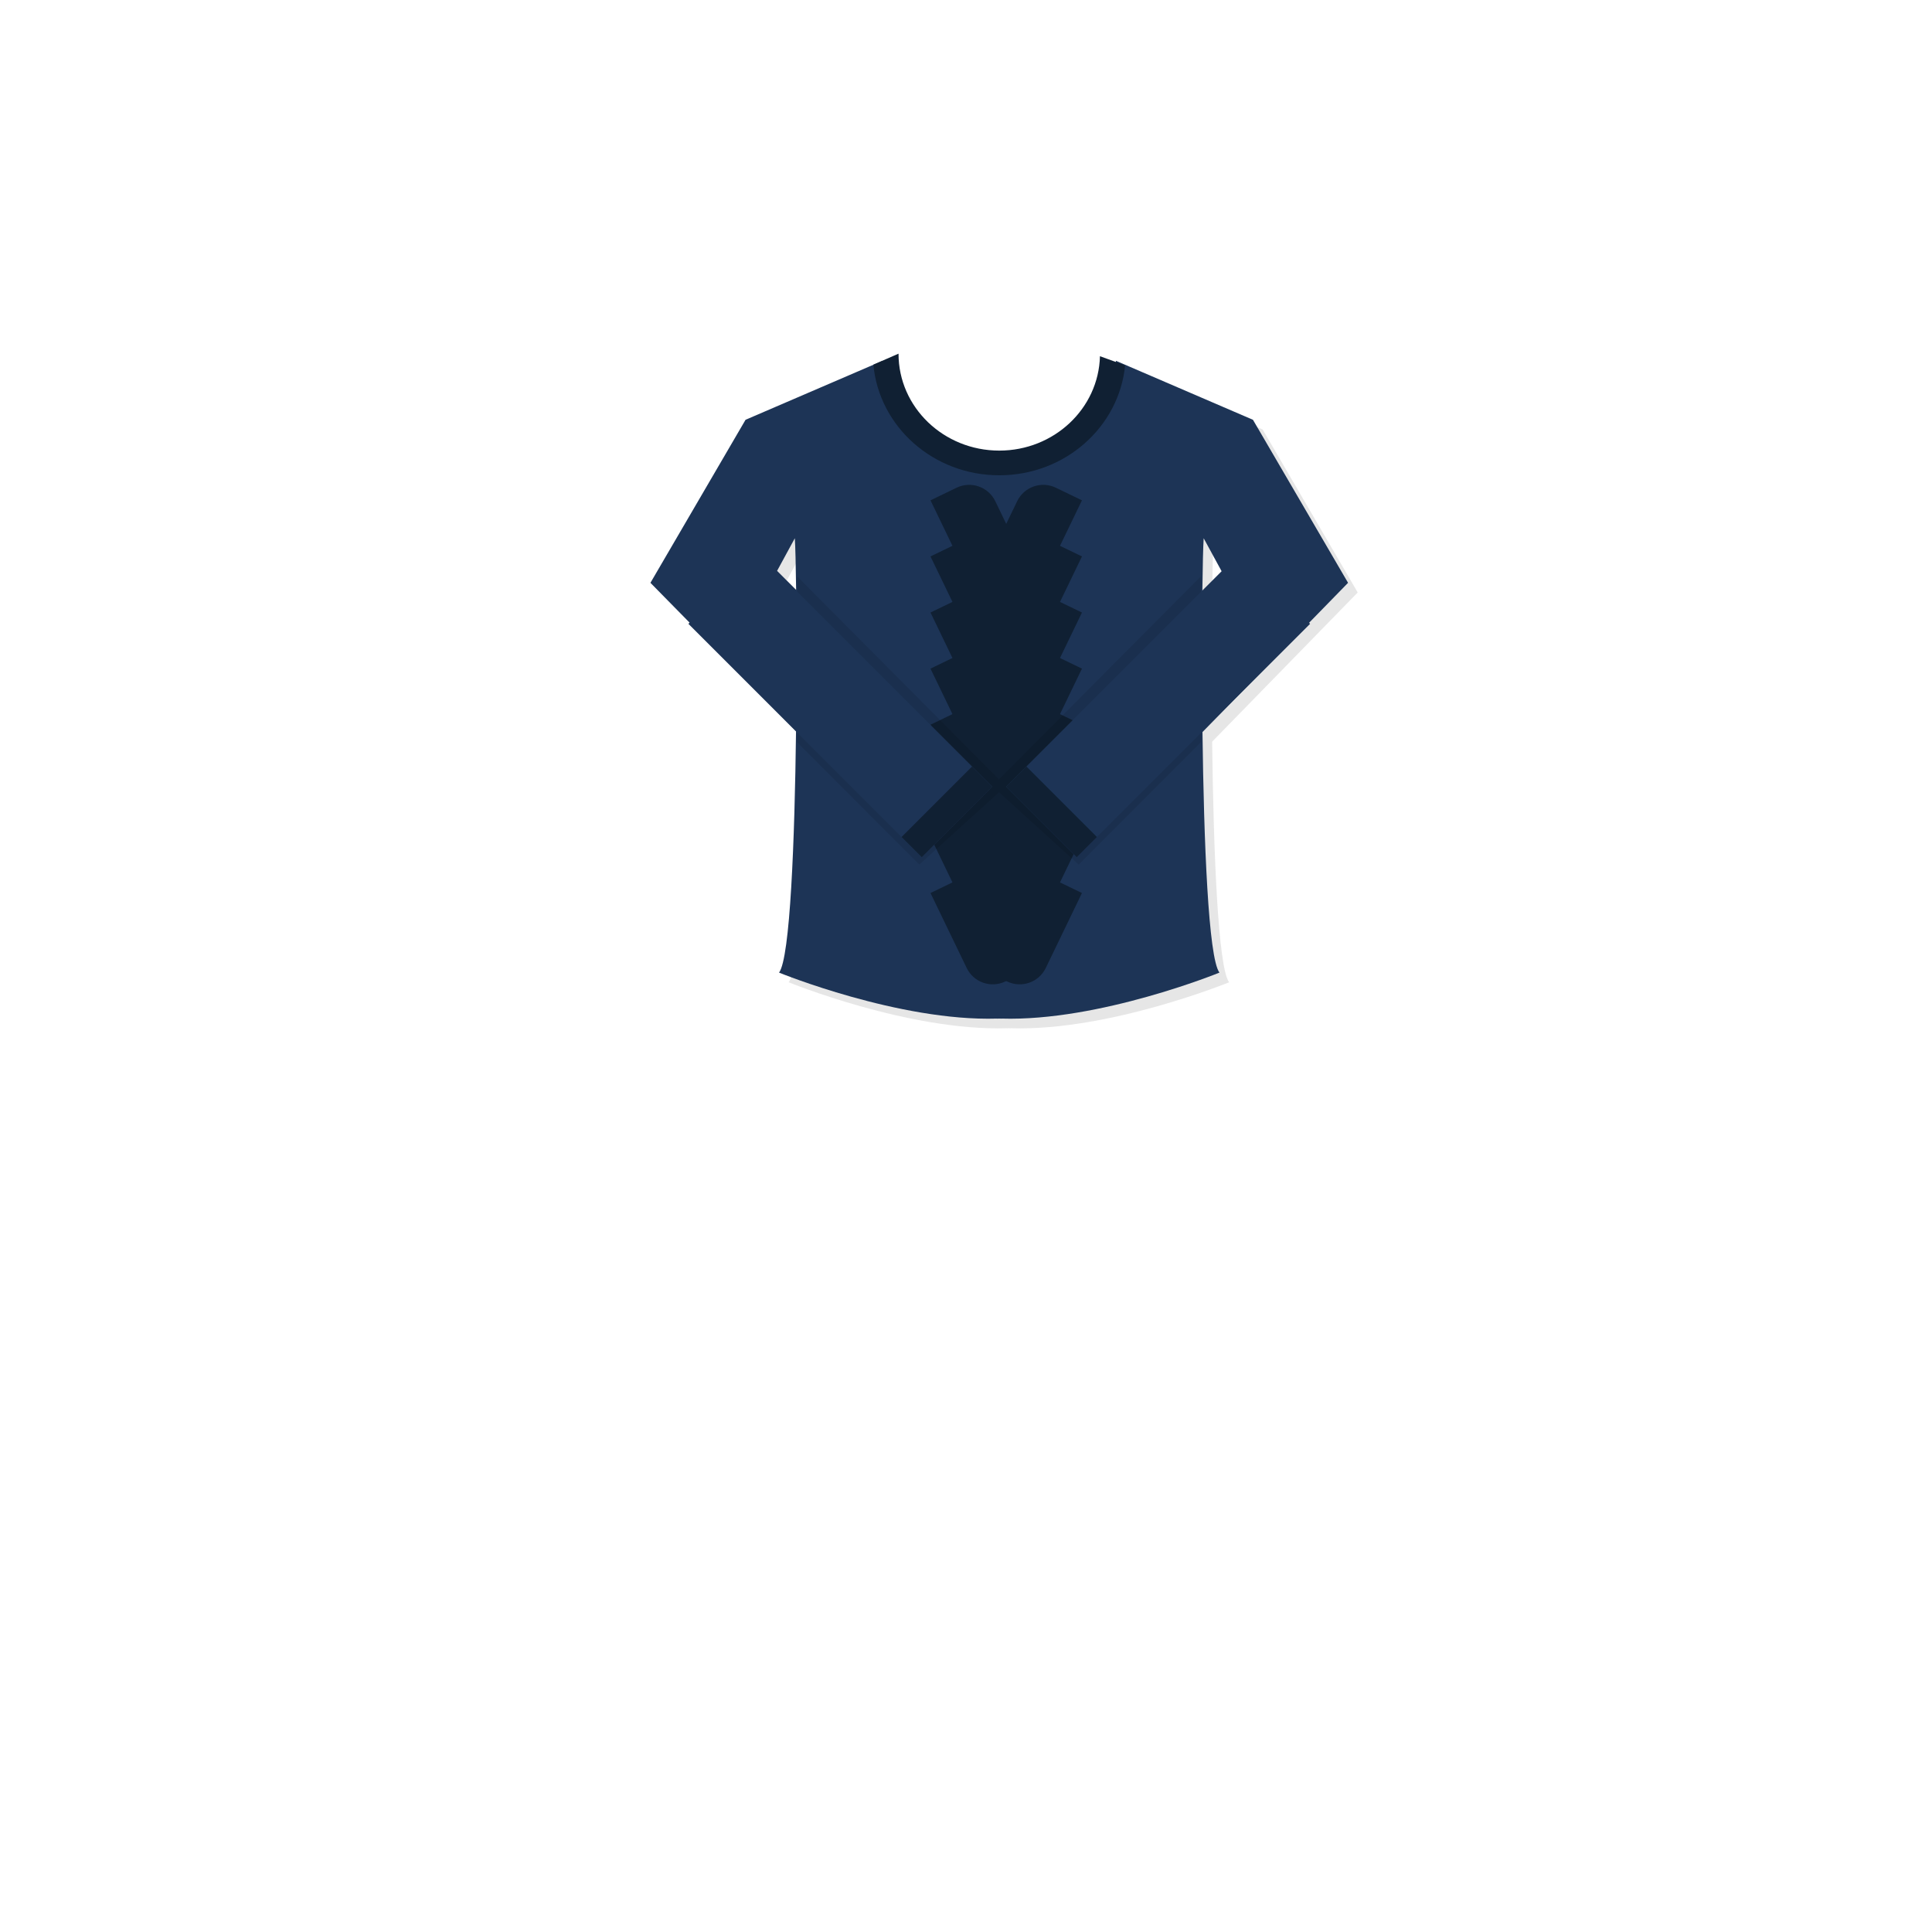
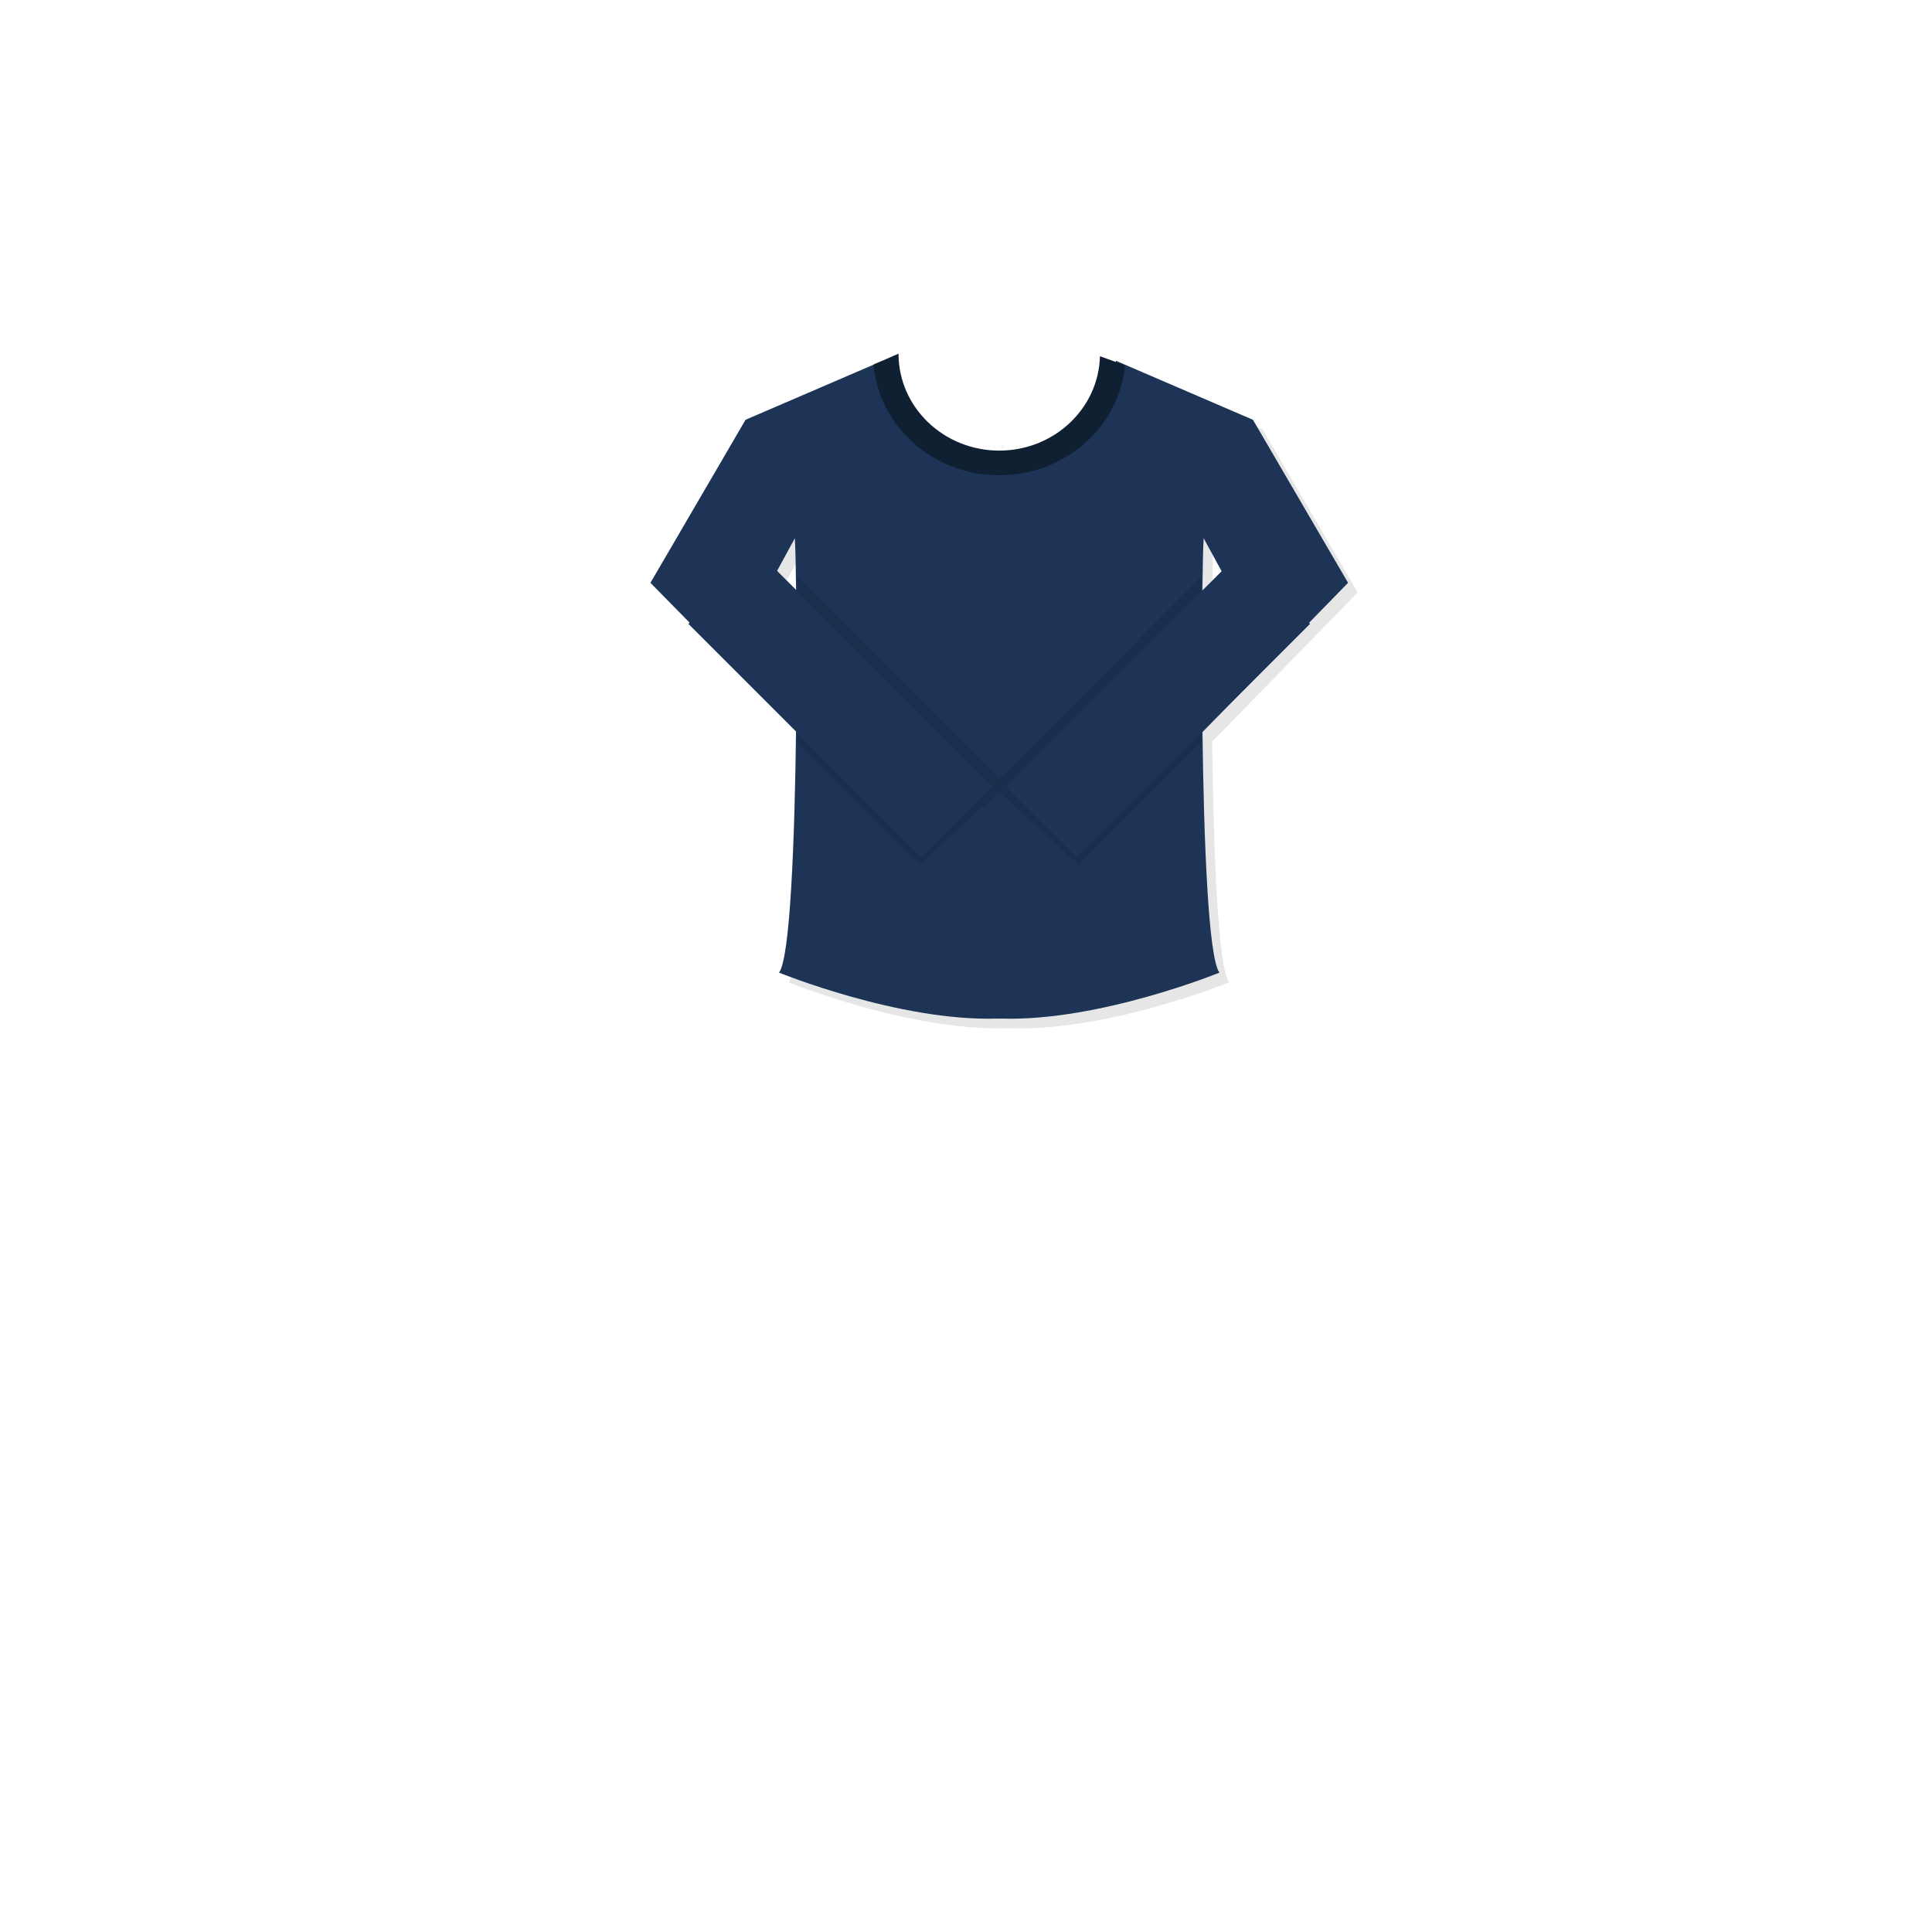
<svg xmlns="http://www.w3.org/2000/svg" version="1.1" id="레이어_1" x="0px" y="0px" width="600px" height="600px" viewBox="0 0 600 600" enable-background="new 0 0 600 600" xml:space="preserve">
  <g id="레이어_3">
</g>
  <g id="레이어_1_1_">
    <g id="레이어_2_1_" display="none">
      <rect x="196.5" y="45" display="inline" fill="none" stroke="#000000" stroke-miterlimit="10" width="229" height="229" />
      <rect x="196.5" y="284.241" display="inline" fill="none" stroke="#000000" stroke-miterlimit="10" width="229" height="272.759" />
      <rect x="440.5" y="45" display="inline" fill="none" stroke="#000000" stroke-miterlimit="10" width="127" height="127" />
      <rect x="440.5" y="188.833" display="inline" fill="none" stroke="#000000" stroke-miterlimit="10" width="127" height="127" />
      <rect x="440.5" y="333.5" display="inline" fill="none" stroke="#000000" stroke-miterlimit="10" width="127" height="223.5" />
    </g>
    <g id="레이어_1_3_">
	</g>
    <g id="레이어_2">
	</g>
  </g>
  <g>
    <g opacity="0.1">
-       <path d="M421.652,184l-29.536-50.631l-42.541-18.314c-0.911,18.426-16.775,33.106-36.249,33.199    c-19.474-0.092-35.338-14.772-36.25-33.199l-42.541,18.314L205,184l45.214,45.973c-0.413,34.051-1.813,70.519-5.274,75.08    c0,0,37.228,15.212,67.714,14.277v0.023c0.224-0.011,0.447-0.018,0.672-0.026c0.224,0.01,0.447,0.017,0.672,0.026v-0.023    c30.486,0.935,67.714-14.277,67.714-14.277c-3.448-4.545-4.851-40.77-5.271-74.716L421.652,184z M249.84,170.157    c0.16,2.453,0.307,8.218,0.403,16.042l-5.912-5.912L249.84,170.157z M376.404,186.572c0.097-8.016,0.246-13.923,0.408-16.415    l5.639,10.369L376.404,186.572z" />
+       <path d="M421.652,184l-29.536-50.631l-42.541-18.314c-0.911,18.426-16.775,33.106-36.249,33.199    c-19.474-0.092-35.338-14.772-36.25-33.199l-42.541,18.314L205,184l45.214,45.973c-0.413,34.051-1.813,70.519-5.274,75.08    c0,0,37.228,15.212,67.714,14.277v0.022c0.224-0.011,0.447-0.018,0.672-0.025c0.224,0.01,0.447,0.017,0.672,0.025v-0.022    c30.486,0.935,67.714-14.277,67.714-14.277c-3.448-4.545-4.851-40.77-5.271-74.716L421.652,184z M249.84,170.157    c0.16,2.453,0.307,8.218,0.403,16.042l-5.912-5.912L249.84,170.157z M376.404,186.572c0.097-8.016,0.246-13.923,0.408-16.415    l5.639,10.369L376.404,186.572z" />
    </g>
    <g>
      <g>
-         <path fill="#1D3456" d="M418.652,181l-29.536-50.631l-42.541-18.314c-0.911,18.426-16.775,33.106-36.249,33.199     c-19.474-0.092-35.338-14.772-36.25-33.199l-42.541,18.314L202,181l45.214,45.973c-0.413,34.051-1.813,70.519-5.274,75.08     c0,0,37.228,15.212,67.714,14.277v0.023c0.224-0.011,0.447-0.018,0.672-0.026c0.224,0.01,0.447,0.017,0.672,0.026v-0.023     c30.486,0.935,67.714-14.277,67.714-14.277c-3.448-4.545-4.851-40.77-5.271-74.716L418.652,181z M246.84,167.157     c0.16,2.453,0.307,8.218,0.403,16.042l-5.912-5.912L246.84,167.157z M373.404,183.572c0.097-8.016,0.246-13.923,0.408-16.415     l5.639,10.369L373.404,183.572z" />
+         <path fill="#1D3456" d="M418.652,181l-29.536-50.631l-42.541-18.314c-0.911,18.426-16.775,33.106-36.249,33.199     c-19.474-0.092-35.338-14.772-36.25-33.199l-42.541,18.314L202,181l45.214,45.973c-0.413,34.051-1.813,70.519-5.274,75.08     c0,0,37.228,15.212,67.714,14.277v0.022c0.224-0.011,0.447-0.018,0.672-0.025c0.224,0.01,0.447,0.017,0.672,0.025v-0.022     c30.486,0.935,67.714-14.277,67.714-14.277c-3.448-4.545-4.851-40.77-5.271-74.716L418.652,181z M246.84,167.157     c0.16,2.453,0.307,8.218,0.403,16.042l-5.912-5.912L246.84,167.157z M373.404,183.572c0.097-8.016,0.246-13.923,0.408-16.415     l5.639,10.369L373.404,183.572z" />
      </g>
    </g>
  </g>
-   <path fill="#102033" d="M297.079,151.469l-8.105,3.913l3.913,8.105l7.323,15.167c2.161,4.476,7.542,6.353,12.019,4.191l8.104-3.913  l-3.913-8.105l-7.322-15.167C306.936,151.184,301.555,149.308,297.079,151.469z" />
-   <path fill="#102033" d="M327.908,151.469l8.104,3.913l-3.912,8.105l-7.324,15.167c-2.16,4.476-7.541,6.353-12.019,4.191  l-8.104-3.913l3.914-8.105l7.322-15.167C318.051,151.184,323.432,149.308,327.908,151.469z" />
-   <path fill="#102033" d="M297.079,168.891l-8.105,3.913l3.913,8.105l7.323,15.167c2.161,4.476,7.542,6.353,12.019,4.191l8.104-3.913  l-3.913-8.105l-7.322-15.167C306.936,168.606,301.555,166.729,297.079,168.891z" />
-   <path fill="#102033" d="M327.908,168.891l8.104,3.913l-3.912,8.105l-7.324,15.167c-2.16,4.476-7.541,6.353-12.019,4.191  l-8.104-3.913l3.914-8.105l7.322-15.167C318.051,168.606,323.432,166.729,327.908,168.891z" />
-   <path fill="#102033" d="M297.079,186.312l-8.105,3.913l3.913,8.105l7.323,15.167c2.161,4.476,7.542,6.353,12.019,4.191l8.104-3.913  l-3.913-8.105l-7.322-15.167C306.936,186.028,301.555,184.151,297.079,186.312z" />
-   <path fill="#102033" d="M327.908,186.312l8.104,3.913l-3.912,8.105l-7.324,15.167c-2.16,4.476-7.541,6.353-12.019,4.191  l-8.104-3.913l3.914-8.105l7.322-15.167C318.051,186.028,323.432,184.151,327.908,186.312z" />
-   <path fill="#102033" d="M297.079,203.734l-8.105,3.913l3.913,8.105l7.323,15.167c2.161,4.476,7.542,6.353,12.019,4.191l8.104-3.913  l-3.913-8.105l-7.322-15.167C306.936,203.45,301.555,201.573,297.079,203.734z" />
-   <path fill="#102033" d="M327.908,203.734l8.104,3.913l-3.912,8.105l-7.324,15.167c-2.16,4.476-7.541,6.353-12.019,4.191  l-8.104-3.913l3.914-8.105l7.322-15.167C318.051,203.45,323.432,201.573,327.908,203.734z" />
-   <path fill="#102033" d="M297.079,221.156l-8.105,3.913l3.913,8.105l7.323,15.167c2.161,4.476,7.542,6.353,12.019,4.191l8.104-3.913  l-3.913-8.105l-7.322-15.167C306.936,220.872,301.555,218.995,297.079,221.156z" />
-   <path fill="#102033" d="M327.908,221.156l8.104,3.913l-3.912,8.105l-7.324,15.167c-2.16,4.476-7.541,6.353-12.019,4.191  l-8.104-3.913l3.914-8.105l7.322-15.167C318.051,220.872,323.432,218.995,327.908,221.156z" />
-   <path fill="#102033" d="M297.079,238.578l-8.105,3.913l3.913,8.105l7.323,15.167c2.161,4.477,7.542,6.353,12.019,4.191l8.104-3.913  l-3.913-8.105l-7.322-15.167C306.936,238.293,301.555,236.417,297.079,238.578z" />
-   <path fill="#102033" d="M327.908,238.578l8.104,3.913l-3.912,8.105l-7.324,15.167c-2.16,4.477-7.541,6.353-12.019,4.191  l-8.104-3.913l3.914-8.105l7.322-15.167C318.051,238.293,323.432,236.417,327.908,238.578z" />
-   <path fill="#102033" d="M297.079,256l-8.105,3.913l3.913,8.104l7.323,15.168c2.161,4.477,7.542,6.353,12.019,4.191l8.104-3.913  l-3.913-8.104l-7.322-15.168C306.936,255.715,301.555,253.839,297.079,256z" />
-   <path fill="#102033" d="M327.908,256l8.104,3.913l-3.912,8.104l-7.324,15.168c-2.16,4.477-7.541,6.353-12.019,4.191l-8.104-3.913  l3.914-8.104l7.322-15.168C318.051,255.715,323.432,253.839,327.908,256z" />
-   <path fill="#102033" d="M297.079,273.422l-8.105,3.913l3.913,8.104l7.323,15.168c2.161,4.477,7.542,6.353,12.019,4.19l8.104-3.913  l-3.913-8.104l-7.322-15.168C306.936,273.137,301.555,271.261,297.079,273.422z" />
-   <path fill="#102033" d="M327.908,273.422l8.104,3.913l-3.912,8.104l-7.324,15.168c-2.16,4.477-7.541,6.353-12.019,4.19l-8.104-3.913  l3.914-8.104l7.322-15.168C318.051,273.137,323.432,271.261,327.908,273.422z" />
  <polygon opacity="0.1" enable-background="new    " points="310.246,242.042 247.554,179 247.554,230.5 285.5,268.5   310.246,246.036 334.993,268.5 372.938,230.5 372.938,179 " />
-   <rect x="245.486" y="167.778" transform="matrix(-0.7071 0.7071 -0.7071 -0.7071 600.3776 189.357)" fill="#1D3456" width="30.972" height="102.486" />
-   <rect x="278.588" y="247.693" transform="matrix(-0.7071 0.7071 -0.7071 -0.7071 680.2933 222.4599)" fill="#102033" width="30.972" height="8.86" />
-   <rect x="344.189" y="167.779" transform="matrix(0.7071 0.7071 -0.7071 0.7071 260.2181 -190.1785)" fill="#1D3456" width="30.972" height="102.486" />
+   <rect x="245.489" y="167.778" transform="matrix(0.7071 -0.7071 0.7071 0.7071 -78.4329 248.6902)" fill="#1D3456" width="30.971" height="102.485" />
+   <rect x="344.188" y="167.776" transform="matrix(-0.7071 -0.7071 0.7071 -0.7071 459.1325 628.215)" fill="#1D3456" width="30.972" height="102.484" />
  <g>
    <path fill="#102033" d="M341.602,110.625c-0.422,16.257-14.254,29.313-31.267,29.313c-17.281,0-31.289-13.465-31.289-30.075   c0-0.01,0.001-0.02,0.001-0.03l-7.812,3.411c1.78,19.259,18.6,34.361,39.1,34.361c20.422,0,37.197-14.99,39.081-34.148   L341.602,110.625z" />
  </g>
-   <rect x="311.086" y="247.692" transform="matrix(0.7071 0.7071 -0.7071 0.7071 273.928 -157.0762)" fill="#102033" width="30.972" height="8.86" />
</svg>
